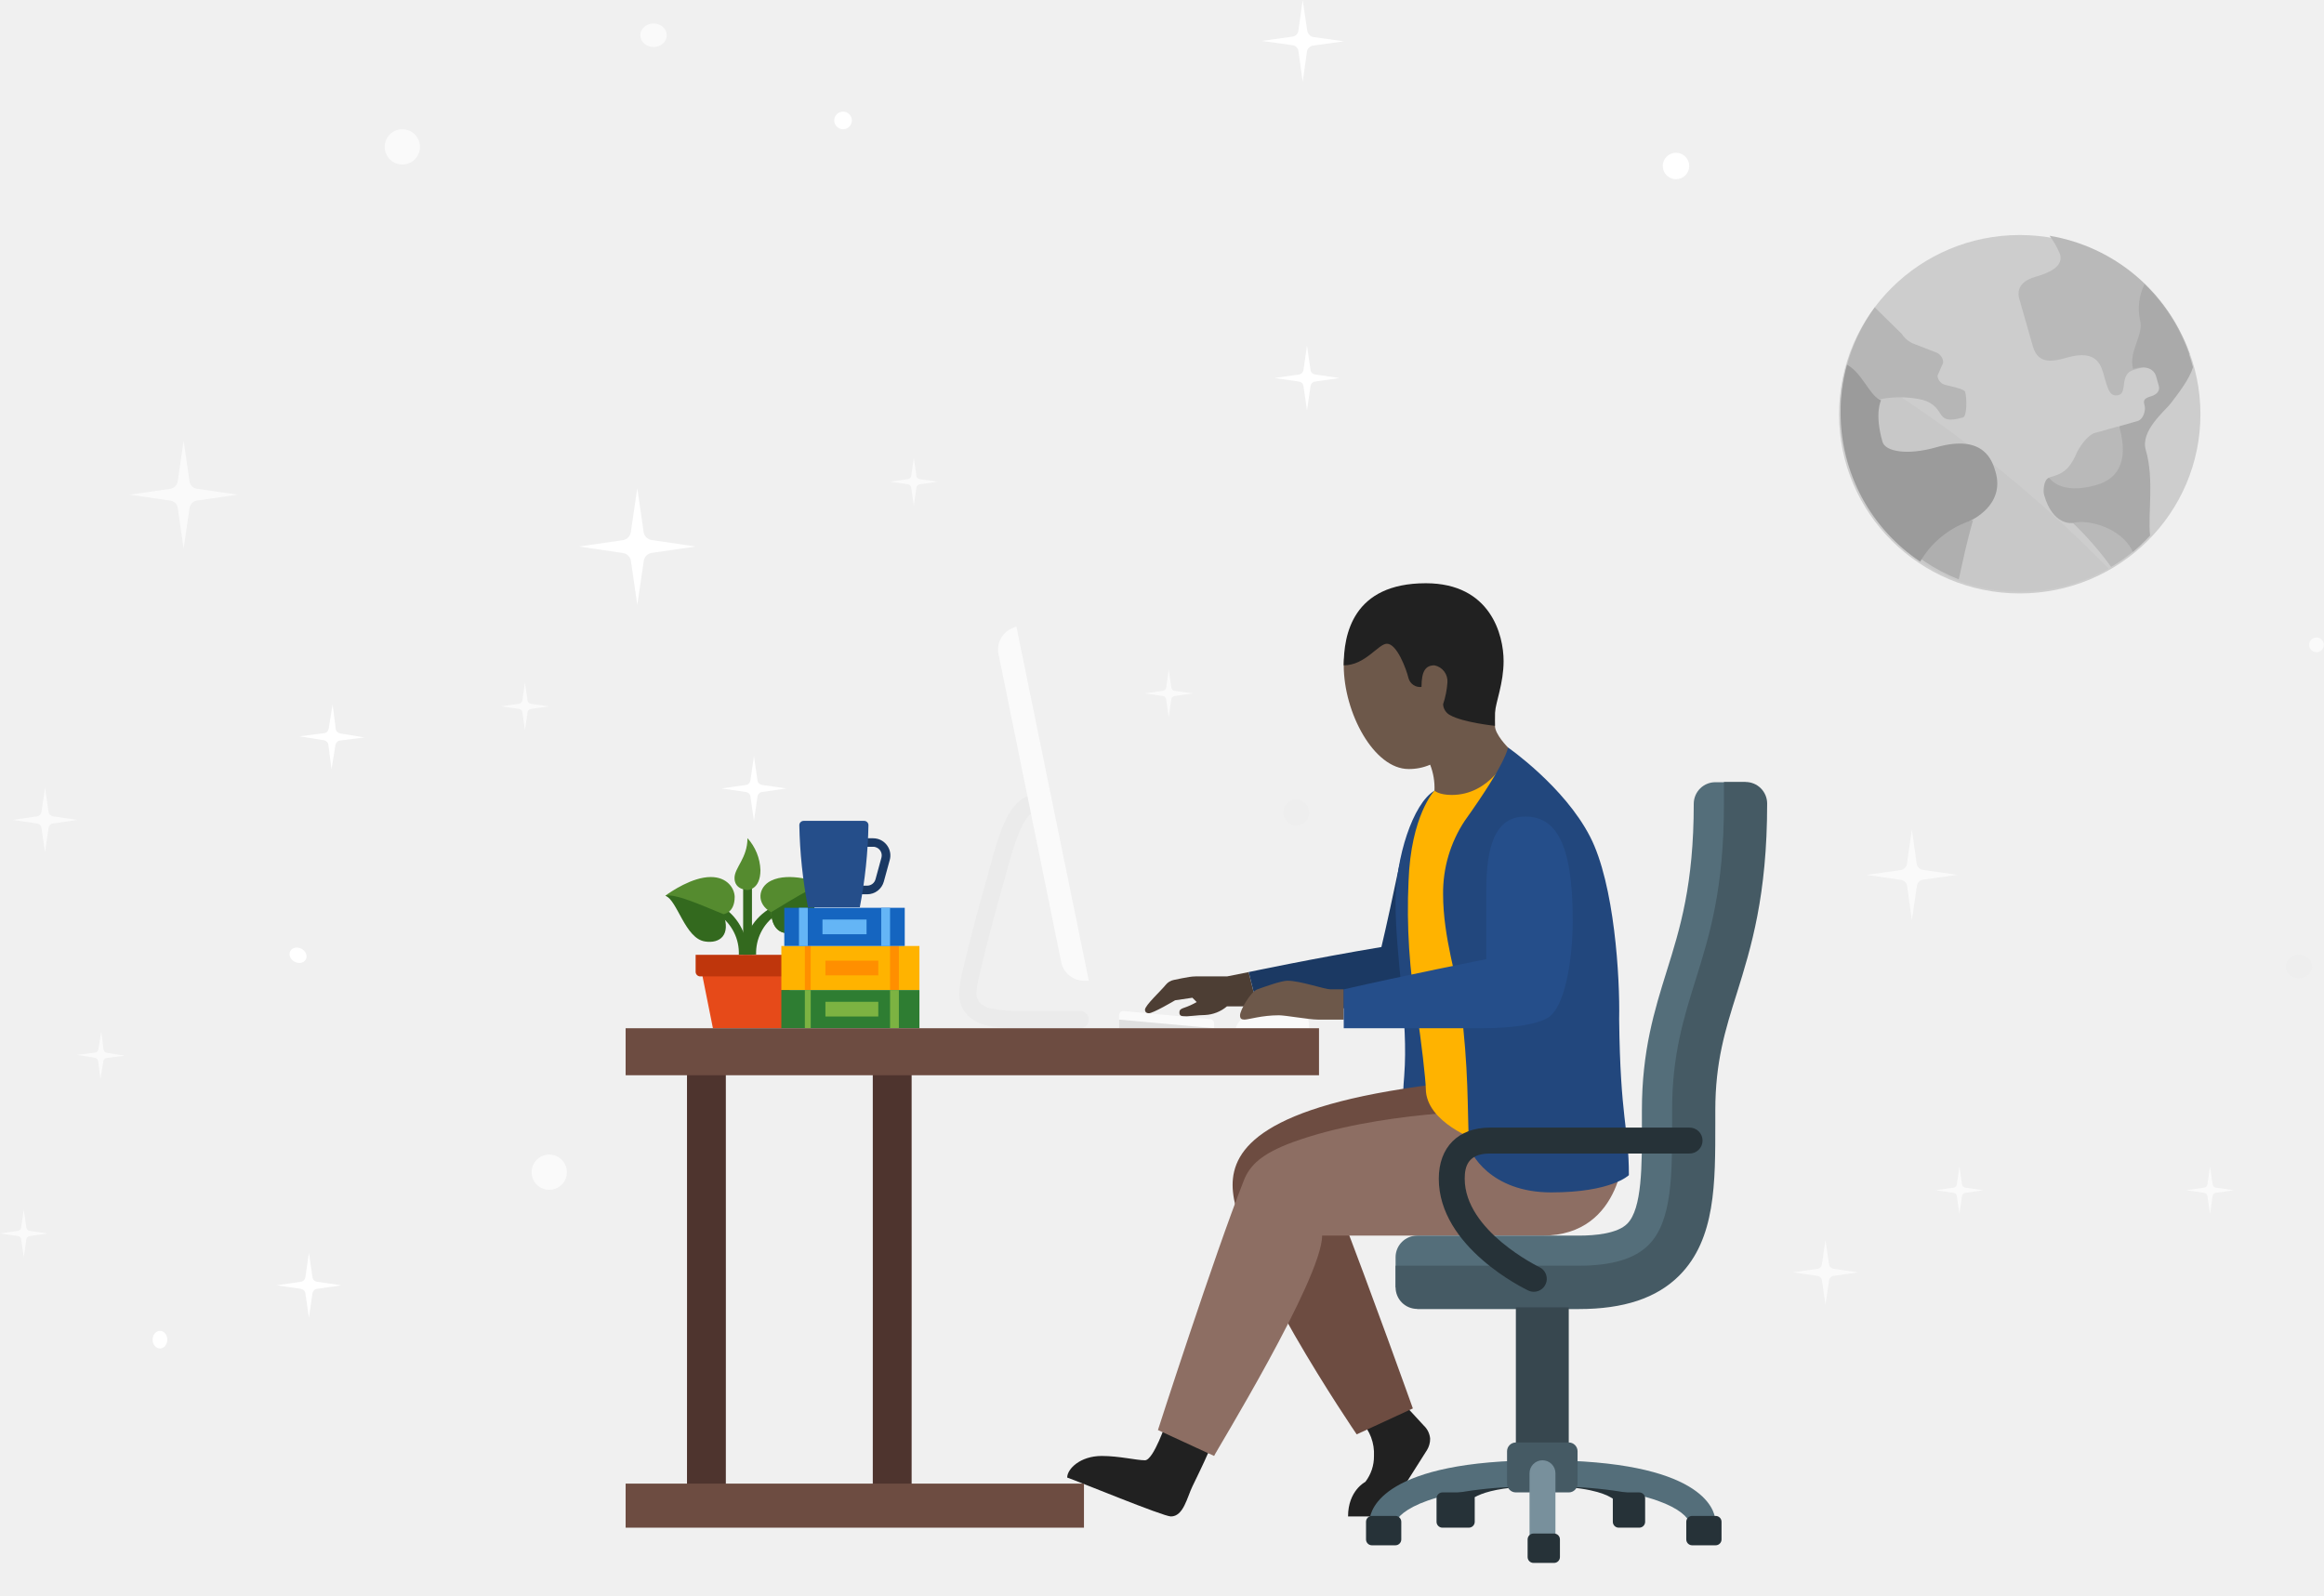
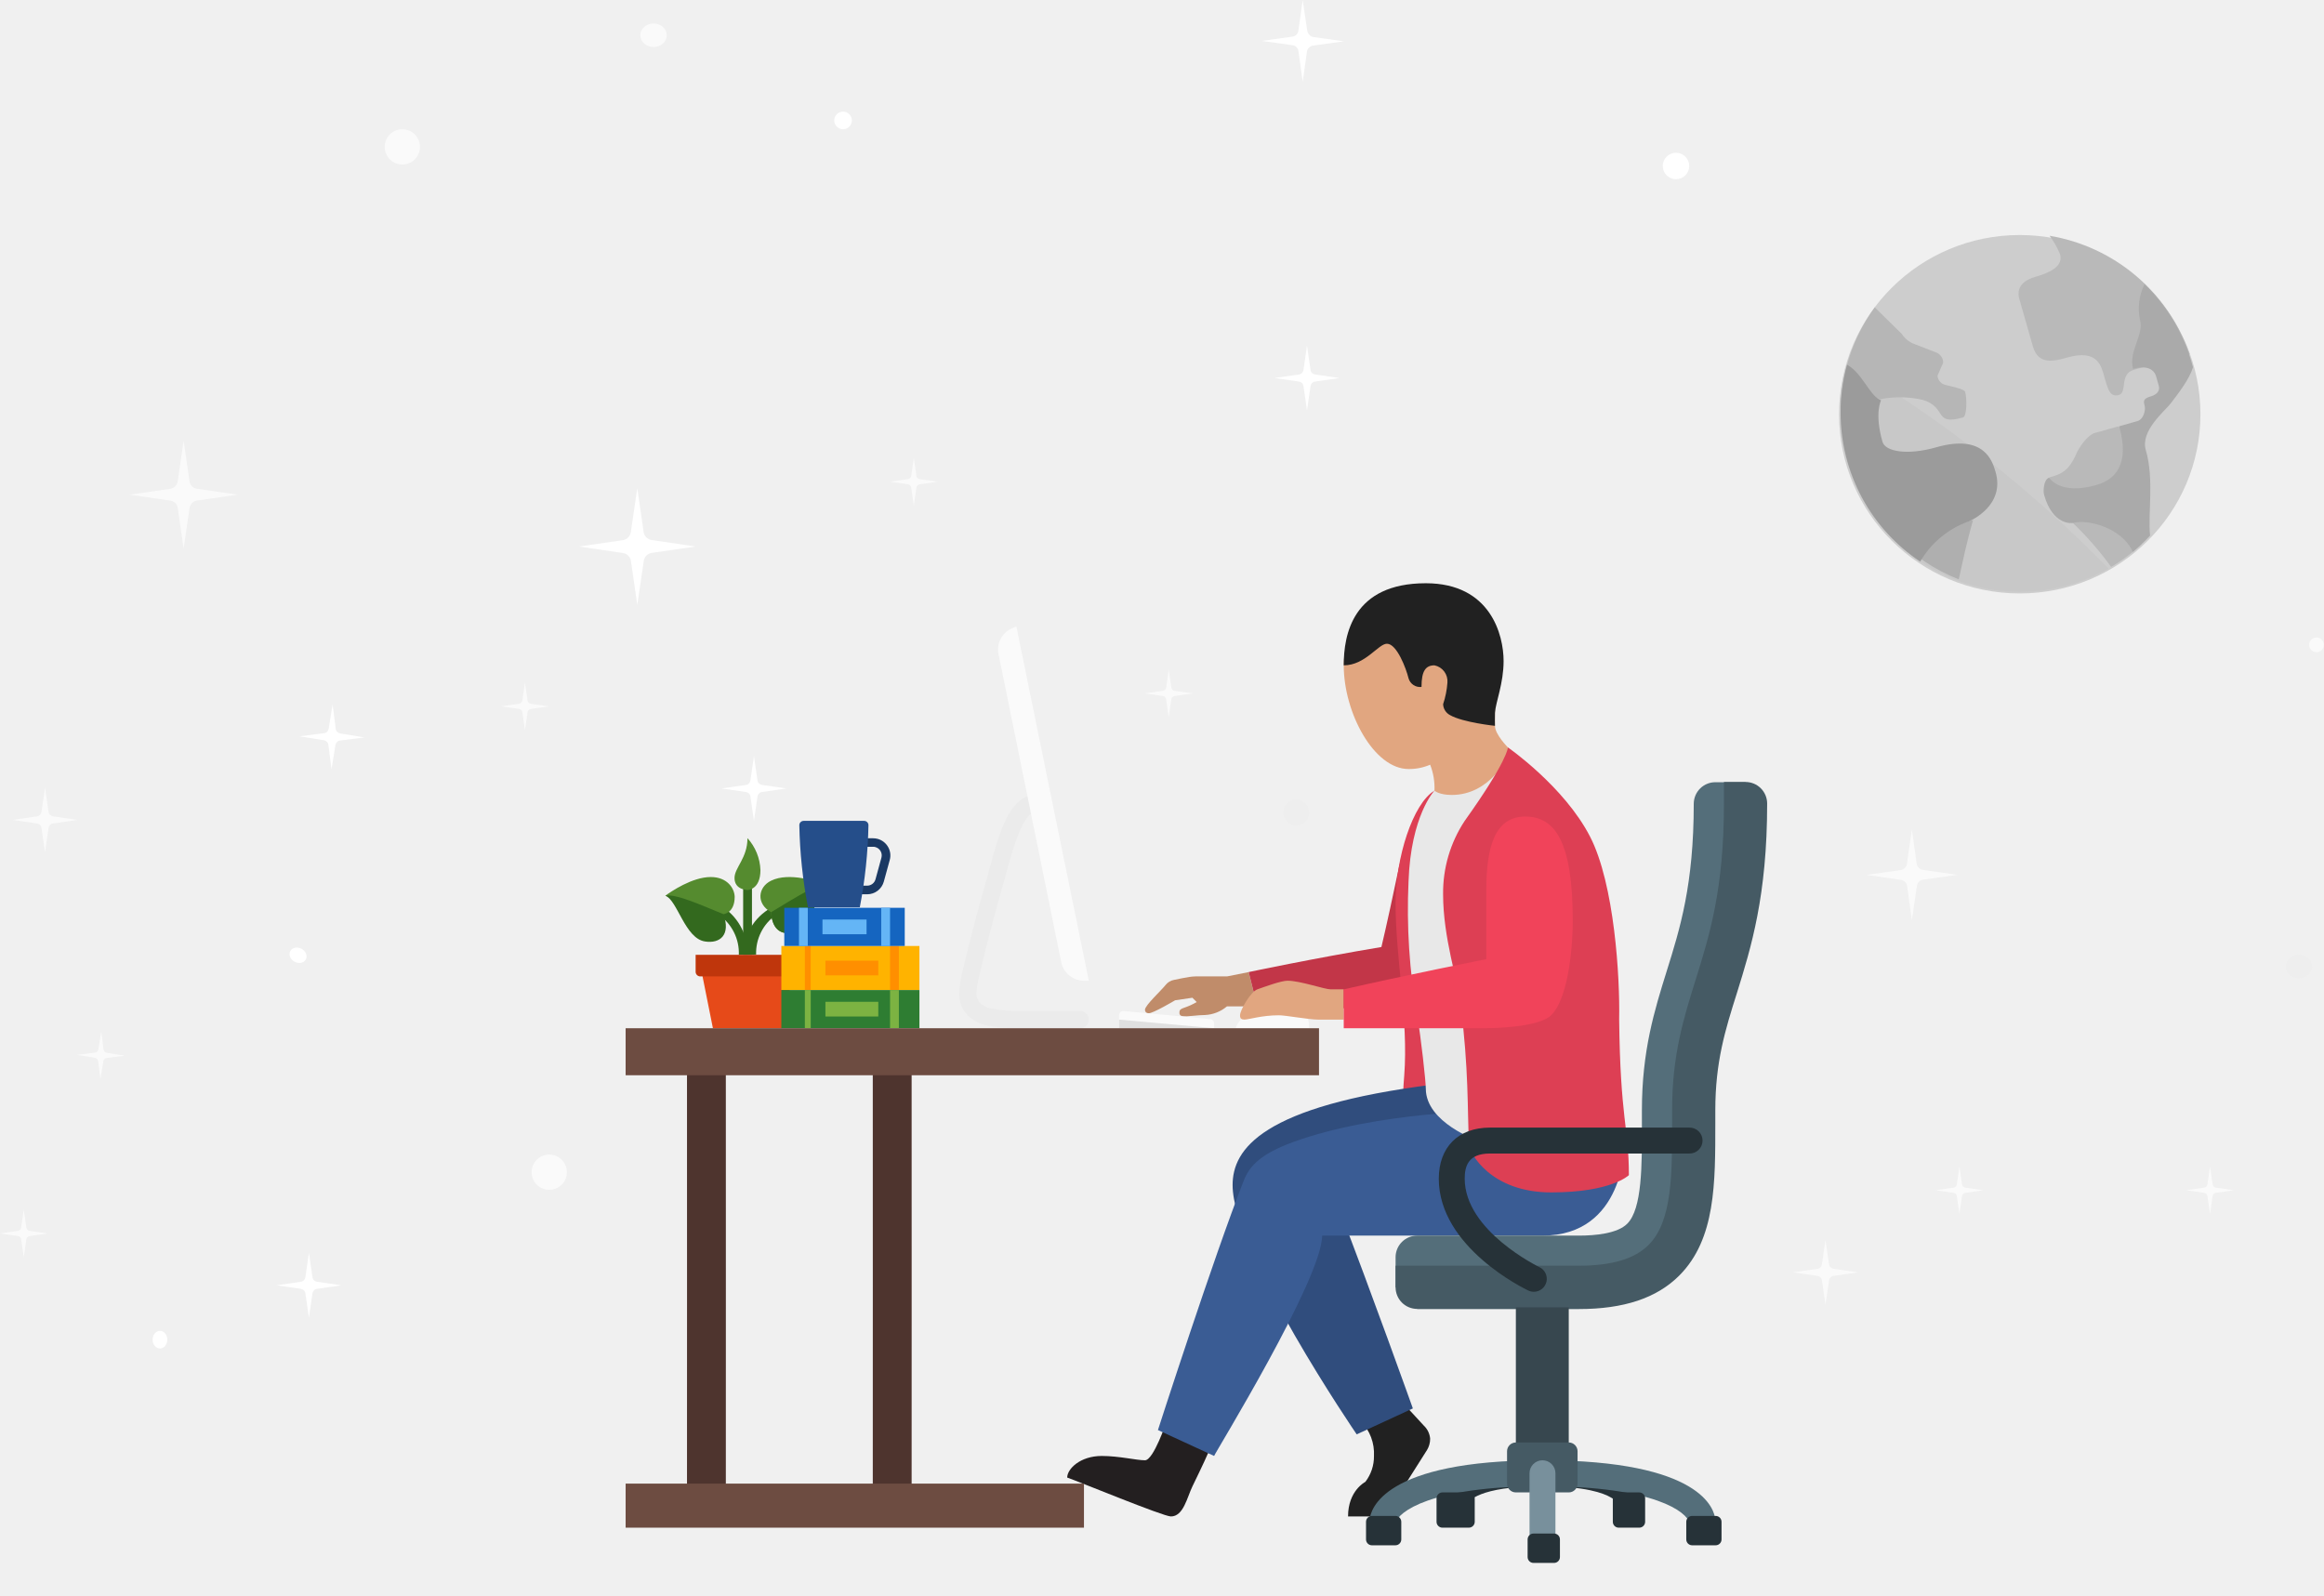
<svg xmlns="http://www.w3.org/2000/svg" width="791" height="543" viewBox="0 0 791 543" fill="none">
  <style>#moon{animation: rotate 20s infinite 0s linear; transform-origin:center; transform-box:fill-box;}#circle_top_left,#circle_front_bottom,#circle_back,#circle_back_top,#circle_front,#circle_bottom_corner,#circle_small_front,#top_small_star,#circle_top_up_small,#circle_front_small{animation: blink 1.8s infinite 0s ease; transform-origin:center; transform-box:fill-box;}#circle_front_bottom,#top_small_star{animation-delay: .7s;}#circle_back,#circle_front_small{animation-delay: .3s;}#circle_back_top,#star_top{animation-delay:1.3s;}#circle_front{animation-delay:1.6s;}#star_behind,#star_top,#star_front_small,#star_behind_small{animation: starBlink 1.8s infinite 0s ease; transform-origin:center; transform-box:fill-box;}#front_star{animation: starBlink 3s infinite 0s ease; transform-origin:center; transform-box:fill-box;}#star_behind{animation-delay:1s;}@keyframes rotate{0%{transform: rotate(0deg);}100%{transform: rotate(360deg);}}@keyframes blink{0%{opacity:1; transform:scale(1.2);}50%{opacity:0; transform:scale(1);}100%{opacity:1; transform:scale(1.2);}}@keyframes starBlink{0%{transform:scale(1.5);}50%{transform:scale(1);}100%{transform:scale(1.5);}}</style>
  <g id="hero img">
    <path id="Path 19" d="M8.088 411.765L7.206 417.865C7.164 418.146 7.029 418.404 6.824 418.6C6.619 418.79 6.364 418.918 6.089 418.968L0.001 419.85L6.089 420.732C6.374 420.766 6.639 420.895 6.841 421.098C7.044 421.301 7.173 421.565 7.207 421.85L8.089 427.938L8.971 421.838C9.011 421.558 9.143 421.298 9.345 421.1C9.546 420.901 9.808 420.774 10.089 420.738L16.177 419.856L10.077 418.974C9.797 418.934 9.537 418.803 9.338 418.601C9.14 418.399 9.013 418.137 8.977 417.856L8.088 411.765Z" fill="#FAFAFA" />
    <path id="star_front_small" d="M26.235 359.067L32.32 360.053C32.6 360.1 32.856 360.239 33.048 360.447C33.235 360.656 33.358 360.913 33.404 361.189L34.185 367.293L35.171 361.22C35.21 360.936 35.343 360.673 35.549 360.474C35.755 360.274 36.023 360.15 36.308 360.121L42.411 359.342L36.326 358.357C36.046 358.311 35.789 358.176 35.593 357.97C35.398 357.765 35.276 357.501 35.245 357.22L34.466 351.117L33.48 357.202C33.425 357.476 33.294 357.729 33.1 357.931C32.888 358.12 32.625 358.243 32.344 358.286L26.235 359.067Z" fill="#FAFAFA" />
    <g id="moon">
      <g id="Group 3">
        <path id="Ellipse 1" d="M687.442 202C721.407 202 748.942 174.689 748.942 141C748.942 107.311 721.407 80 687.442 80C653.476 80 625.942 107.311 625.942 141C625.942 174.689 653.476 202 687.442 202Z" fill="#CDCDCD" />
        <path id="Path 1" d="M626.471 140.441C626.479 151.115 629.285 161.6 634.61 170.851C639.934 180.101 647.592 187.794 656.818 193.162C666.044 198.529 676.516 201.384 687.19 201.441C697.863 201.498 708.365 198.755 717.648 193.486C691.187 166.442 661.295 142.982 628.736 123.707C627.205 129.152 626.442 134.785 626.471 140.441Z" fill="#C8C8C8" />
        <g id="Group 2">
          <path id="Path 2" d="M633.914 137.662L639.708 136L640.399 135.794C645.024 134.957 649.769 135.057 654.355 136.088C662.884 138.617 657.955 145 668.149 142.088C669.458 141.72 669.517 135.676 668.855 133.367C668.576 132.382 664.076 131.529 662.134 131.014C661.408 130.847 660.756 130.451 660.274 129.884C659.792 129.317 659.505 128.61 659.458 127.867L661.384 123.455C661.38 122.772 661.193 122.103 660.841 121.518C660.489 120.933 659.985 120.454 659.384 120.131L651.472 117.057C649.747 116.395 648.279 115.199 647.281 113.645L638.09 104.616C630.516 115.023 626.448 127.57 626.474 140.442" fill="#B6B6B6" />
          <path id="Path 3" d="M671.428 177.485C670.943 179.147 669.207 185.559 667.752 192.367C667.502 193.661 667.09 195.441 666.678 197.205C662.589 195.603 658.688 193.557 655.046 191.105C651.631 188.798 648.454 186.157 645.561 183.223L671.546 177.061C671.498 177.2 671.458 177.343 671.428 177.487V177.485Z" fill="#AFAFAF" />
          <path id="Path 4" d="M687.222 101.471L691.913 117.912C693.794 124.485 699.384 122.88 703.678 121.68C714.207 118.739 715.237 124.78 716.369 128.724C717.501 132.668 718.237 135.298 721.193 134.445C724.149 133.592 721.293 127.313 726.222 125.901L729.163 125.077L745.251 120.489C741.654 110.122 735.331 100.915 726.947 93.835C718.563 86.755 708.427 82.064 697.604 80.254C699.044 82.18 700.234 84.28 701.148 86.504C702.28 90.445 698.28 92.651 692.692 94.254C686.061 96.118 686.943 100.471 687.222 101.471Z" fill="#B9B9B9" />
          <path id="Path 5" d="M697.546 162.5L700.061 171.324C700.061 171.324 704.473 176.883 705.517 178.015C710.3 182.604 714.665 187.609 718.561 192.971C721.135 191.45 723.593 189.739 725.914 187.853C726.943 187.015 727.929 186.147 728.855 185.253L725.179 172.353V147.5L721.444 145.426L720.944 145.147L718.326 145.882L713.061 147.353C710.752 148.015 708.461 151.162 707.046 153.677C704.178 160.588 701.472 161.353 697.546 162.5Z" fill="#B9B9B9" />
          <path id="Path 6" d="M626.472 140.437C626.46 150.47 628.927 160.351 633.653 169.202C638.378 178.052 645.216 185.599 653.56 191.172C657.221 184.865 662.983 180.047 669.838 177.559H669.956C671.294 177 682.412 171.853 679.235 160.706C678.191 157.106 675.47 147.559 659.029 152.25C649.176 155.074 641.661 153.721 640.72 150.368C637.911 140.515 640.249 136.28 640.249 136.28C640.09 136.221 639.937 136.147 639.793 136.059H639.705C636.105 134.059 633.587 126.765 628.661 124.177C627.199 129.473 626.463 134.943 626.472 140.437V140.437Z" fill="#9B9B9B" />
          <path id="Path 7" d="M695.722 168.412C698.766 179.236 705.531 178.012 705.531 178.012C710.431 176.644 722.105 179.483 725.931 187.85C726.96 187.012 727.946 186.144 728.872 185.25C729.798 184.356 730.901 183.324 731.813 182.309C730.975 175.191 733.284 163.191 730.342 153.162C728.442 146.588 736.857 139.927 738.93 137.191C741.709 133.529 745.121 129.132 746.415 125.015C746.015 123.544 745.562 121.971 745.033 120.486C741.926 111.497 736.754 103.363 729.933 96.736C728.039 100.498 727.489 104.794 728.374 108.912C729.845 113.853 724.33 119.677 726.021 125.588C726.975 125.292 727.964 125.119 728.962 125.073C731.903 124.973 733.374 126.455 733.83 128.014L734.756 131.293C735.241 132.955 734.212 134.234 732.227 134.867C729.595 135.617 729.462 136.338 729.933 138.014C730.404 139.69 729.507 142.764 727.533 143.323L721.283 145.102L721.383 145.47C724.854 158.029 720.001 163.264 713.483 165.102C700.983 168.676 697.468 162.573 697.468 162.573C695.59 163.147 695.355 167.103 695.722 168.412Z" fill="#AAAAAA" />
        </g>
      </g>
      <path id="Path 8" d="M687.501 52.941C704.807 52.941 721.724 58.073 736.113 67.687C750.503 77.302 761.718 90.968 768.34 106.956C774.963 122.945 776.696 140.538 773.32 157.511C769.943 174.485 761.61 190.076 749.373 202.313C737.136 214.55 721.545 222.883 704.571 226.26C687.598 229.636 670.005 227.903 654.016 221.28C638.028 214.658 624.362 203.443 614.747 189.053C605.133 174.664 600.001 157.747 600.001 140.441C600.001 117.234 609.22 94.978 625.629 78.569C642.039 62.16 664.295 52.941 687.501 52.941V52.941ZM687.501 201.471C699.572 201.471 711.371 197.892 721.408 191.186C731.444 184.48 739.267 174.949 743.886 163.797C748.505 152.645 749.714 140.374 747.359 128.535C745.005 116.696 739.192 105.822 730.657 97.287C722.122 88.751 711.247 82.939 699.409 80.584C687.57 78.229 675.299 79.437 664.147 84.056C652.995 88.676 643.464 96.498 636.757 106.534C630.051 116.571 626.472 128.37 626.472 140.441V140.441C626.472 156.627 632.902 172.15 644.347 183.596C655.793 195.041 671.316 201.471 687.502 201.471H687.501Z" fill="url(#paint0_radial)" />
    </g>
    <path id="star_top" d="M443.383 0L441.912 10.529C441.84 11.014 441.613 11.462 441.265 11.808C440.916 12.151 440.469 12.377 439.986 12.455L429.471 13.926L440 15.397C440.485 15.47 440.933 15.696 441.279 16.044C441.622 16.393 441.848 16.84 441.926 17.323L443.397 27.838L444.868 17.309C444.986 16.866 445.238 16.471 445.589 16.177C445.938 15.834 446.385 15.608 446.868 15.53L457.383 14.059L446.854 12.588C446.35 12.468 445.903 12.177 445.589 11.764C445.247 11.415 445.021 10.968 444.942 10.485L443.383 0Z" fill="white" />
    <path id="star1" d="M62.5 150L60.485 163.853C60.396 164.488 60.102 165.077 59.647 165.529C59.192 165.983 58.605 166.281 57.97 166.382L44.117 168.382L57.97 170.397C58.609 170.481 59.203 170.773 59.66 171.227C60.117 171.682 60.412 172.273 60.5 172.912L62.5 186.765L64.515 172.912C64.604 172.277 64.899 171.688 65.353 171.236C65.809 170.783 66.395 170.484 67.03 170.383L80.883 168.383L67.03 166.368C66.391 166.284 65.798 165.992 65.341 165.538C64.884 165.083 64.589 164.491 64.501 163.853L62.5 150Z" fill="#FAFAFA" />
    <path id="star_behind_small" d="M621.324 422.06L620.118 430.369C620.059 430.754 619.878 431.109 619.603 431.384C619.339 431.663 618.985 431.84 618.603 431.884L610.295 433.089L618.604 434.295C618.989 434.354 619.344 434.534 619.619 434.81C619.898 435.074 620.075 435.428 620.119 435.81L621.325 444.119L622.531 435.81C622.59 435.425 622.77 435.07 623.046 434.795C623.31 434.516 623.664 434.339 624.046 434.295L632.355 433.089L624.046 431.883C623.661 431.824 623.306 431.644 623.031 431.368C622.752 431.104 622.575 430.75 622.531 430.368L621.324 422.06Z" fill="#FAFAFA" />
    <path id="circle_front_small" d="M15.324 268.06L14.118 276.369C14.059 276.754 13.879 277.109 13.603 277.384C13.339 277.663 12.985 277.84 12.603 277.884L4.295 279.089L12.604 280.295C12.989 280.354 13.344 280.534 13.619 280.81C13.898 281.074 14.075 281.428 14.119 281.81L15.325 290.119L16.531 281.81C16.59 281.425 16.77 281.07 17.046 280.795C17.31 280.516 17.664 280.339 18.046 280.295L26.355 279.089L18.046 277.883C17.661 277.824 17.306 277.644 17.031 277.368C16.752 277.104 16.575 276.75 16.531 276.368L15.324 268.06Z" fill="#FAFAFA" />
    <path id="circle_top_up_small" d="M570.441 61C572.926 61 574.941 58.985 574.941 56.5C574.941 54.015 572.926 52 570.441 52C567.956 52 565.941 54.015 565.941 56.5C565.941 58.985 567.956 61 570.441 61Z" fill="white" />
    <path id="Path 13" d="M397.794 227.942L396.912 234.042C396.872 234.322 396.74 234.582 396.539 234.78C396.337 234.979 396.075 235.106 395.794 235.142L389.706 236.024L395.806 236.906C396.086 236.946 396.346 237.077 396.545 237.279C396.743 237.481 396.87 237.743 396.906 238.024L397.788 244.112L398.67 238.012C398.71 237.732 398.842 237.472 399.044 237.273C399.246 237.075 399.507 236.948 399.788 236.912L405.876 236.03L399.776 235.148C399.496 235.108 399.236 234.976 399.038 234.774C398.839 234.572 398.712 234.311 398.676 234.03L397.794 227.942Z" fill="#FAFAFA" />
    <path id="Path 14" d="M311.029 155.883L310.147 161.983C310.107 162.263 309.975 162.523 309.773 162.721C309.571 162.92 309.31 163.047 309.029 163.083L302.941 163.965L309.041 164.847C309.321 164.888 309.58 165.019 309.779 165.221C309.977 165.423 310.104 165.684 310.141 165.965L311.023 172.053L311.905 165.953C311.945 165.672 312.077 165.413 312.278 165.214C312.48 165.016 312.742 164.889 313.023 164.853L319.111 163.971L313.011 163.089C312.731 163.048 312.471 162.917 312.272 162.715C312.074 162.513 311.947 162.252 311.911 161.971L311.029 155.883Z" fill="#FAFAFA" />
    <path id="star_behind" d="M650.736 282.353L649.045 293.985C648.985 294.542 648.736 295.061 648.339 295.456C647.942 295.852 647.424 296.105 646.868 296.177L635.295 297.794L646.927 299.485C647.484 299.545 648.003 299.794 648.398 300.191C648.794 300.588 649.047 301.106 649.119 301.662L650.737 313.236L652.428 301.604C652.488 301.047 652.737 300.528 653.134 300.133C653.531 299.737 654.049 299.484 654.605 299.412L666.179 297.794L654.545 296.103C653.988 296.043 653.469 295.794 653.074 295.397C652.678 295 652.424 294.482 652.353 293.926L650.736 282.353Z" fill="#FAFAFA" />
    <path id="Path 16" d="M752.207 397.059L751.325 403.159C751.284 403.439 751.153 403.698 750.951 403.897C750.749 404.095 750.488 404.222 750.207 404.259L744.119 405.141L750.219 406.023C750.5 406.063 750.759 406.195 750.958 406.397C751.156 406.599 751.283 406.86 751.319 407.141L752.201 413.229L753.083 407.129C753.124 406.849 753.255 406.589 753.457 406.391C753.659 406.192 753.92 406.065 754.201 406.029L760.289 405.147L754.189 404.265C753.909 404.225 753.649 404.093 753.451 403.892C753.252 403.69 753.125 403.428 753.089 403.147L752.207 397.059Z" fill="#FAFAFA" />
    <path id="Path 17" d="M178.676 232.353L177.794 238.453C177.753 238.733 177.621 238.992 177.419 239.191C177.218 239.389 176.957 239.516 176.676 239.553L170.588 240.435L176.676 241.317C176.961 241.351 177.226 241.48 177.428 241.683C177.631 241.885 177.76 242.15 177.794 242.435L178.676 248.523L179.558 242.423C179.598 242.143 179.729 241.883 179.931 241.685C180.133 241.486 180.395 241.359 180.676 241.323L186.764 240.441L180.676 239.559C180.391 239.525 180.126 239.396 179.923 239.193C179.721 238.991 179.592 238.726 179.558 238.441L178.676 232.353Z" fill="#FAFAFA" />
    <path id="Path 18" d="M666.913 397.059L666.031 403.147C665.997 403.432 665.868 403.697 665.666 403.9C665.463 404.102 665.198 404.231 664.913 404.265L658.825 405.147L664.913 406.029C665.198 406.063 665.463 406.192 665.666 406.395C665.868 406.597 665.997 406.862 666.031 407.147L666.913 413.235L667.795 407.135C667.846 406.86 667.973 406.605 668.163 406.4C668.368 406.201 668.63 406.072 668.913 406.032L675.001 405.15L668.913 404.268C668.628 404.234 668.364 404.105 668.161 403.903C667.958 403.7 667.829 403.435 667.795 403.15L666.913 397.059Z" fill="#FAFAFA" />
    <path id="Path 20" d="M444.853 117.647L443.647 125.956C443.588 126.341 443.408 126.696 443.132 126.971C442.868 127.25 442.514 127.427 442.132 127.471L433.824 128.676L442.133 129.882C442.518 129.941 442.874 130.121 443.148 130.397C443.427 130.661 443.604 131.015 443.648 131.397L444.854 139.706L446.06 131.397C446.119 131.012 446.3 130.657 446.575 130.382C446.839 130.103 447.193 129.926 447.575 129.882L455.884 128.676L447.575 127.47C447.191 127.411 446.835 127.231 446.56 126.955C446.281 126.691 446.104 126.337 446.06 125.955L444.853 117.647Z" fill="white" />
    <path id="Path 21" d="M105.147 426.471L103.941 434.78C103.882 435.165 103.702 435.52 103.426 435.795C103.162 436.074 102.808 436.251 102.426 436.295L94.118 437.5L102.427 438.706C102.812 438.765 103.167 438.946 103.442 439.221C103.721 439.485 103.898 439.839 103.942 440.221L105.148 448.53L106.354 440.221C106.413 439.837 106.594 439.481 106.869 439.206C107.133 438.927 107.487 438.75 107.869 438.706L116.178 437.5L107.869 436.294C107.485 436.235 107.129 436.055 106.854 435.779C106.575 435.515 106.398 435.161 106.354 434.779L105.147 426.471Z" fill="white" />
    <path id="Path 68" d="M101.992 250.63L110.28 251.977C110.664 252.043 111.016 252.229 111.286 252.51C111.561 252.779 111.732 253.136 111.769 253.518L112.833 261.847L114.18 253.558C114.246 253.175 114.433 252.822 114.713 252.552C114.982 252.277 115.339 252.106 115.721 252.069L124.051 251.004L115.762 249.657C115.379 249.591 115.026 249.405 114.756 249.125C114.481 248.856 114.31 248.499 114.273 248.116L113.208 239.787L111.862 248.076C111.796 248.46 111.61 248.812 111.33 249.082C111.061 249.357 110.704 249.528 110.321 249.565L101.992 250.63Z" fill="white" />
    <path id="Path 22" d="M256.617 257.353L255.411 265.662C255.352 266.047 255.171 266.402 254.896 266.677C254.632 266.956 254.278 267.133 253.896 267.177L245.588 268.382L253.897 269.588C254.281 269.647 254.637 269.827 254.912 270.103C255.191 270.367 255.368 270.721 255.412 271.103L256.618 279.412L257.824 271.103C257.883 270.718 258.063 270.363 258.339 270.088C258.603 269.809 258.957 269.632 259.339 269.588L267.648 268.382L259.339 267.176C258.954 267.117 258.599 266.937 258.324 266.661C258.045 266.397 257.868 266.043 257.824 265.661L256.617 257.353Z" fill="white" />
    <path id="front_star" d="M216.912 166.177L214.706 181.133C214.608 181.824 214.288 182.464 213.794 182.957C213.301 183.442 212.668 183.76 211.985 183.869L197.059 186.03L212.015 188.236C212.703 188.335 213.34 188.654 213.833 189.144C214.325 189.634 214.647 190.27 214.75 190.957L216.912 205.883L219.118 190.927C219.217 190.236 219.537 189.596 220.03 189.103C220.524 188.618 221.156 188.299 221.839 188.191L236.765 186.029L221.809 183.823C221.121 183.723 220.484 183.405 219.992 182.915C219.499 182.425 219.177 181.789 219.074 181.102L216.912 166.177Z" fill="white" />
    <path id="Ellipse 3" d="M222.441 16C224.926 16 226.941 14.209 226.941 12C226.941 9.791 224.926 8 222.441 8C219.956 8 217.941 9.791 217.941 12C217.941 14.209 219.956 16 222.441 16Z" fill="#FAFAFA" />
    <path id="top_small_star" d="M286.941 44C288.598 44 289.941 42.657 289.941 41C289.941 39.343 288.598 38 286.941 38C285.284 38 283.941 39.343 283.941 41C283.941 42.657 285.284 44 286.941 44Z" fill="white" />
    <path id="circle_bottom_corner" d="M54.441 459C55.822 459 56.941 457.657 56.941 456C56.941 454.343 55.822 453 54.441 453C53.06 453 51.941 454.343 51.941 456C51.941 457.657 53.06 459 54.441 459Z" fill="white" />
    <path id="circle_small_front" d="M104.096 326.569C104.743 325.35 104.082 323.732 102.619 322.955C101.156 322.178 99.445 322.536 98.797 323.755C98.15 324.975 98.811 326.593 100.274 327.37C101.737 328.147 103.448 327.789 104.096 326.569Z" fill="white" />
    <path id="circle_top_left" d="M136.941 56C140.255 56 142.941 53.314 142.941 50C142.941 46.686 140.255 44 136.941 44C133.627 44 130.941 46.686 130.941 50C130.941 53.314 133.627 56 136.941 56Z" fill="#FAFAFA" />
    <path id="circle_front_bottom" d="M186.941 405C190.255 405 192.941 402.314 192.941 399C192.941 395.686 190.255 393 186.941 393C183.627 393 180.941 395.686 180.941 399C180.941 402.314 183.627 405 186.941 405Z" fill="#FAFAFA" />
    <path id="circle_back" d="M782.441 333C784.926 333 786.941 331.209 786.941 329C786.941 326.791 784.926 325 782.441 325C779.956 325 777.941 326.791 777.941 329C777.941 331.209 779.956 333 782.441 333Z" fill="#EEEEEE" />
    <path id="circle_front" d="M441.177 280.986C443.614 280.986 445.589 279.011 445.589 276.574C445.589 274.137 443.614 272.162 441.177 272.162C438.74 272.162 436.765 274.137 436.765 276.574C436.765 279.011 438.74 280.986 441.177 280.986Z" fill="#EEEEEE" />
    <path id="circle_back_top" d="M788.441 222C789.822 222 790.941 220.881 790.941 219.5C790.941 218.119 789.822 217 788.441 217C787.06 217 785.941 218.119 785.941 219.5C785.941 220.881 787.06 222 788.441 222Z" fill="#FAFAFA" />
    <g id="Group 9">
      <g id="Group 9_2">
        <path id="Path 27" d="M346.691 350.003H367.647C368.427 350.003 369.175 349.693 369.727 349.141C370.278 348.59 370.588 347.842 370.588 347.062C370.588 346.282 370.278 345.534 369.727 344.982C369.175 344.431 368.427 344.121 367.647 344.121H346.691C343.59 344.17 340.493 343.879 337.456 343.253H337.221C336.75 343.165 332.353 342.297 332.353 338.179C332.46 336.095 332.79 334.03 333.338 332.017C336.382 318.899 339.559 307.617 341.662 300.164L341.883 299.399C342.118 298.561 342.383 297.59 342.662 296.561C344.133 291.076 348.03 276.517 352.25 276.517C353.03 276.517 353.778 276.207 354.33 275.655C354.881 275.104 355.191 274.356 355.191 273.576C355.191 272.796 354.881 272.048 354.33 271.496C353.778 270.945 353.03 270.635 352.25 270.635C343.515 270.635 339.735 284.735 336.97 295.035C336.705 296.05 336.455 296.976 336.22 297.8L335.999 298.579C333.881 306.079 330.675 317.432 327.599 330.679C326.952 333.15 326.574 335.683 326.471 338.236C326.471 345.589 332.75 348.53 336.192 349.104C339.647 349.8 343.169 350.101 346.691 350.003V350.003Z" fill="#EBEBEB" />
        <path id="Path 28" d="M344.457 213.868L345.927 213.236L370.589 333.824H369.03C367.217 333.838 365.454 333.232 364.034 332.106C362.613 330.98 361.621 329.401 361.221 327.633L339.868 222.662C339.505 220.892 339.762 219.051 340.598 217.449C341.434 215.847 342.797 214.582 344.456 213.868H344.457Z" fill="#FAFAFA" />
      </g>
      <path id="Path 29" opacity="0.2" d="M158.824 516.178C158.824 523.198 161.613 529.931 166.577 534.896C171.542 539.86 178.275 542.649 185.295 542.649H629.413C636.434 542.649 643.167 539.86 648.131 534.896C653.095 529.931 655.884 523.198 655.884 516.178H158.824Z" fill="url(#paint1_linear)" />
      <g id="Group 12">
-         <path id="Path 30" d="M425.001 330.883L417.648 332.354H406.957C406.224 332.366 405.491 332.429 404.766 332.545C403.413 332.78 401.09 333.192 399.516 333.56C398.454 333.769 397.497 334.341 396.81 335.178C395.222 337.178 389.722 342.207 389.71 343.693C389.71 344.031 389.783 344.793 390.931 344.899C392.331 345.031 399.96 340.487 399.96 340.487L405.842 339.619L407.313 341.09C405.913 341.897 404.435 342.562 402.901 343.075C401.43 343.59 401.43 344.075 401.43 344.81C401.43 345.119 401.562 345.81 402.606 345.91C404.268 346.086 407.606 345.498 410.135 345.498C412.882 345.368 415.508 344.334 417.606 342.557H427.9L425.001 330.883Z" fill="#4D3E34" />
-         <path id="Path 31" d="M489.707 273.53C495.589 273.53 502.942 275.001 502.942 294.118C502.942 302.942 499.677 327.618 491.177 338.236C485.295 345.589 435.853 342.648 427.942 342.648L425.001 330.883C425.001 330.883 446.928 326.236 470.178 322.354C470.178 322.354 472.119 314.354 475.34 298.942C479.413 279.412 483.648 273.53 489.707 273.53Z" fill="#1B3963" />
-         <path id="Path 32" d="M488.236 269.118C480.883 273.53 475.001 291.897 475.001 307.353C475.001 326.471 479.413 347.059 477.942 366.177C477.31 373.516 477.31 380.896 477.942 388.236H523.53V269.118H488.236Z" fill="#22477D" />
+         <path id="Path 30" d="M425.001 330.883L417.648 332.354H406.957C406.224 332.366 405.491 332.429 404.766 332.545C403.413 332.78 401.09 333.192 399.516 333.56C398.454 333.769 397.497 334.341 396.81 335.178C395.222 337.178 389.722 342.207 389.71 343.693C389.71 344.031 389.783 344.793 390.931 344.899C392.331 345.031 399.96 340.487 399.96 340.487L405.842 339.619L407.313 341.09C405.913 341.897 404.435 342.562 402.901 343.075C401.43 343.59 401.43 344.075 401.43 344.81C401.43 345.119 401.562 345.81 402.606 345.91C404.268 346.086 407.606 345.498 410.135 345.498C412.882 345.368 415.508 344.334 417.606 342.557H427.9L425.001 330.883Z" fill="#C08C6A" />
+         <path id="Path 31" d="M489.707 273.53C495.589 273.53 502.942 275.001 502.942 294.118C502.942 302.942 499.677 327.618 491.177 338.236C485.295 345.589 435.853 342.648 427.942 342.648L425.001 330.883C425.001 330.883 446.928 326.236 470.178 322.354C470.178 322.354 472.119 314.354 475.34 298.942C479.413 279.412 483.648 273.53 489.707 273.53Z" fill="#C23648" />
+         <path id="Path 32" d="M488.236 269.118C480.883 273.53 475.001 291.897 475.001 307.353C475.001 326.471 479.413 347.059 477.942 366.177C477.31 373.516 477.31 380.896 477.942 388.236H523.53V269.118H488.236Z" fill="#DD3F54" />
        <g id="Group 10">
          <path id="Path 33" d="M485.706 493.56C486.408 492.398 486.775 491.064 486.765 489.707C486.626 488.026 485.872 486.455 484.647 485.295C477.941 477.942 475 475.001 475 475.001L463.235 483.825C464.739 485.378 465.907 487.224 466.667 489.248C467.426 491.272 467.759 493.431 467.647 495.59C467.687 498.778 466.651 501.886 464.706 504.413C464.706 504.413 458.824 507.354 458.824 516.178H468.148C469.142 516.177 470.118 515.924 470.988 515.443C471.857 514.962 472.59 514.269 473.119 513.428L485.706 493.56Z" fill="#212121" />
-           <path id="Path 34" d="M498.53 404.413C480.883 408.825 455.883 411.766 455.883 411.766C466.177 438.237 480.883 479.413 480.883 479.413L461.765 488.237C461.765 488.237 419.53 426.472 419.53 403.388C419.53 391.182 429.412 376.476 488.236 369.123C508.736 366.564 516.177 376.476 516.177 385.299C516.177 397.06 507.354 402.207 498.53 404.413Z" fill="#6D4C41" />
+           <path id="Path 34" d="M498.53 404.413C480.883 408.825 455.883 411.766 455.883 411.766C466.177 438.237 480.883 479.413 480.883 479.413L461.765 488.237C461.765 488.237 419.53 426.472 419.53 403.388C419.53 391.182 429.412 376.476 488.236 369.123C508.736 366.564 516.177 376.476 516.177 385.299C516.177 397.06 507.354 402.207 498.53 404.413Z" fill="#304D7D" />
        </g>
        <g id="Group 11">
-           <path id="Path 35" d="M413.236 489.707C413.236 489.707 412.721 491.869 405.883 505.884C404.03 509.678 402.824 516.178 398.53 516.178C395.93 516.178 366.93 504.207 363.236 502.943C363.236 500.002 367.648 495.59 375.001 495.59C380.883 495.59 386.766 497.061 389.707 497.061C392.648 497.061 397.06 483.825 397.06 483.825L413.236 489.707Z" fill="#212121" />
-           <path id="Path 36" d="M513.236 377.942C542.486 377.942 552.942 389.707 552.942 389.707C552.942 389.707 552.942 420.589 525.001 420.589H450.001C450.001 435.295 413.339 494.883 413.236 495.589L394.118 486.766C394.118 486.766 413.236 427.457 423.368 401.766C425.383 396.666 429.412 392.648 440.192 388.722C468.662 378.368 507.559 377.942 513.236 377.942Z" fill="#8D6E63" />
+           <path id="Path 35" d="M413.236 489.707C413.236 489.707 412.721 491.869 405.883 505.884C404.03 509.678 402.824 516.178 398.53 516.178C395.93 516.178 366.93 504.207 363.236 502.943C363.236 500.002 367.648 495.59 375.001 495.59C380.883 495.59 386.766 497.061 389.707 497.061C392.648 497.061 397.06 483.825 397.06 483.825L413.236 489.707Z" fill="#231F20" />
+           <path id="Path 36" d="M513.236 377.942C542.486 377.942 552.942 389.707 552.942 389.707C552.942 389.707 552.942 420.589 525.001 420.589H450.001C450.001 435.295 413.339 494.883 413.236 495.589L394.118 486.766C394.118 486.766 413.236 427.457 423.368 401.766C425.383 396.666 429.412 392.648 440.192 388.722C468.662 378.368 507.559 377.942 513.236 377.942Z" fill="#3A5C94" />
        </g>
        <path id="Path 37" d="M420.589 350.001H445.589C445.589 344.119 442.648 342.648 436.765 342.648C422.06 342.648 420.589 350.001 420.589 350.001Z" fill="#FAFAFA" />
-         <path id="Path 38" d="M457.355 336.765H452.943C450.811 336.765 442.531 333.824 438.237 333.824C436.031 333.824 430.458 335.883 427.943 336.765C425.678 337.559 422.061 343.839 422.061 345.589C422.061 346.677 422.473 347.06 423.532 347.06C425.003 347.06 429.414 345.589 435.297 345.589C437.518 345.589 445.591 347.06 448.532 347.06H457.356L457.355 336.765Z" fill="#6D584A" />
-         <path id="Path 39" d="M479.413 261.766C481.94 261.796 484.445 261.295 486.766 260.295C487.869 263.101 488.37 266.107 488.237 269.119C488.237 272.06 489.708 275.001 492.649 275.001C517.649 275.001 513.237 254.413 513.237 254.413C513.237 254.413 508.825 250.001 508.825 247.06V235.295C508.825 213.236 501.472 202.942 485.296 202.942C469.12 202.942 457.358 214.28 457.358 226.471C457.358 242.648 467.648 261.766 479.413 261.766Z" fill="#6D584A" />
+         <path id="Path 38" d="M457.355 336.765H452.943C450.811 336.765 442.531 333.824 438.237 333.824C436.031 333.824 430.458 335.883 427.943 336.765C425.678 337.559 422.061 343.839 422.061 345.589C422.061 346.677 422.473 347.06 423.532 347.06C425.003 347.06 429.414 345.589 435.297 345.589C437.518 345.589 445.591 347.06 448.532 347.06H457.356L457.355 336.765Z" fill="#E1A680" />
+         <path id="Path 39" d="M479.413 261.766C481.94 261.796 484.445 261.295 486.766 260.295C487.869 263.101 488.37 266.107 488.237 269.119C488.237 272.06 489.708 275.001 492.649 275.001C517.649 275.001 513.237 254.413 513.237 254.413C513.237 254.413 508.825 250.001 508.825 247.06V235.295C508.825 213.236 501.472 202.942 485.296 202.942C469.12 202.942 457.358 214.28 457.358 226.471C457.358 242.648 467.648 261.766 479.413 261.766Z" fill="#E1A680" />
        <path id="Path 40" d="M485.296 198.53C507.355 198.53 511.767 216.177 511.767 225.001C511.767 232.677 509.061 239.001 508.826 242.648C508.753 243.898 508.826 247.06 508.826 247.06C508.826 247.06 497.9 245.928 493.502 243.398C492.828 243.037 492.259 242.507 491.852 241.86C491.444 241.212 491.212 240.471 491.178 239.707C491.974 237.327 492.468 234.857 492.649 232.354C492.762 231.003 492.375 229.658 491.562 228.573C490.749 227.489 489.565 226.741 488.237 226.472C485.296 226.472 483.825 228.295 483.825 233.825C482.86 233.939 481.886 233.706 481.077 233.167C480.269 232.628 479.678 231.818 479.413 230.884C478.589 227.531 475.428 219.119 472.06 219.119C469.119 219.119 464.707 226.472 457.354 226.472C457.355 216.177 460.296 198.53 485.296 198.53Z" fill="#212121" />
-         <path id="Path 41" d="M482.353 345.589C479.692 330.548 478.706 315.259 479.412 300.001C480.206 277.53 488.236 269.119 488.236 269.119C488.236 269.119 489.707 270.59 494.118 270.59C507.353 270.59 513.236 257.355 513.236 257.355L523.53 269.12V388.237H502.942C502.942 388.237 485.295 382.137 485.295 370.59C485.291 368.001 483.633 353.104 482.353 345.589Z" fill="#FFB300" />
-         <path id="Path 42" d="M513.236 254.412C513.236 254.412 532.354 267.647 541.174 284.736C549.542 300.913 551.395 332.957 551.1 346.898C551.468 380.883 554.409 383.825 554.409 399.998C554.409 399.998 548.6 405.88 527.938 405.88C507.276 405.88 500.129 392.38 499.997 389.703C499.365 376.821 499.997 364.703 497.056 341.174C496.148 333.824 491.174 319.118 491.174 304.412C491.07 295.531 493.632 286.822 498.527 279.412C513.236 258.824 513.236 254.412 513.236 254.412Z" fill="#22477D" />
-         <path id="Path 43" d="M519.12 277.942C529.414 277.942 535.296 286.766 535.296 313.236C535.296 324.927 533.237 340.486 527.943 345.589C524.767 348.663 514.708 350.001 504.414 350.001H457.354V336.766C476.472 332.354 505.883 326.472 505.883 326.472V302.942C505.883 288.236 508.826 277.942 519.12 277.942Z" fill="#254E8A" />
+         <path id="Path 41" d="M482.353 345.589C479.692 330.548 478.706 315.259 479.412 300.001C480.206 277.53 488.236 269.119 488.236 269.119C488.236 269.119 489.707 270.59 494.118 270.59C507.353 270.59 513.236 257.355 513.236 257.355L523.53 269.12V388.237H502.942C502.942 388.237 485.295 382.137 485.295 370.59C485.291 368.001 483.633 353.104 482.353 345.589Z" fill="#E8E8E8" />
+         <path id="Path 42" d="M513.236 254.412C513.236 254.412 532.354 267.647 541.174 284.736C549.542 300.913 551.395 332.957 551.1 346.898C551.468 380.883 554.409 383.825 554.409 399.998C554.409 399.998 548.6 405.88 527.938 405.88C507.276 405.88 500.129 392.38 499.997 389.703C499.365 376.821 499.997 364.703 497.056 341.174C496.148 333.824 491.174 319.118 491.174 304.412C491.07 295.531 493.632 286.822 498.527 279.412C513.236 258.824 513.236 254.412 513.236 254.412Z" fill="#DD3F54" />
+         <path id="Path 43" d="M519.12 277.942C529.414 277.942 535.296 286.766 535.296 313.236C535.296 324.927 533.237 340.486 527.943 345.589C524.767 348.663 514.708 350.001 504.414 350.001H457.354V336.766C476.472 332.354 505.883 326.472 505.883 326.472V302.942C505.883 288.236 508.826 277.942 519.12 277.942Z" fill="#F1435A" />
      </g>
      <g id="Group 13">
        <path id="Path 44" d="M380.883 350.001H413.236V348.369C413.238 348.001 413.101 347.645 412.853 347.373C412.606 347.101 412.265 346.931 411.898 346.898L382.486 344.148C382.099 344.112 381.713 344.231 381.413 344.479C381.113 344.727 380.924 345.084 380.886 345.471V345.471L380.883 350.001Z" fill="#FAFAFA" />
        <path id="Path 45" d="M380.883 350H413.236L380.883 347.059V350Z" fill="#E0E0E0" />
      </g>
      <g id="Group 15">
        <path id="Path 46" d="M594.119 273.53C594.119 329.045 576.472 339.177 576.472 377.942C576.472 408.927 578.649 438.236 537.31 438.236H475.001V427.942C475.001 425.992 475.776 424.122 477.155 422.743C478.534 421.364 480.404 420.589 482.354 420.589H537.311C543.017 420.589 550.546 419.883 553.87 416.516C558.929 411.428 558.885 396.692 558.841 382.428V377.943C558.841 357.605 563.135 343.869 567.282 330.561C571.811 316.076 576.488 301.149 576.488 273.532C576.508 271.595 577.291 269.743 578.668 268.38C580.045 267.017 581.904 266.253 583.841 266.253H594.135L594.119 273.53Z" fill="#546E7A" />
        <path id="Path 47" d="M482.354 445.589H537.31C552.71 445.589 563.91 441.854 571.575 434.163C583.975 421.722 583.825 402.604 583.825 382.354V377.942C583.825 361.413 587.207 350.574 591.178 338.015C596.016 322.486 601.472 304.897 601.472 273.53C601.472 271.58 600.698 269.709 599.319 268.33C597.94 266.951 596.07 266.177 594.119 266.177H586.766V273.53C586.766 302.662 581.854 318.398 577.09 333.63C572.99 346.762 569.119 359.174 569.119 377.939V382.351C569.119 399.469 569.219 415.63 561.148 423.733C556.383 428.512 548.574 430.833 537.295 430.833H475.001V438.186C475.001 440.136 475.776 442.006 477.155 443.385C478.534 444.764 480.404 445.539 482.354 445.539V445.589Z" fill="#455A64" />
        <path id="Path 48" d="M522.061 439.706C523.062 439.705 524.034 439.363 524.815 438.736C525.597 438.11 526.142 437.236 526.361 436.258C526.58 435.281 526.459 434.258 526.02 433.358C525.581 432.458 524.848 431.734 523.943 431.306C523.693 431.188 498.531 418.983 498.531 401.218C498.531 397.233 499.502 392.644 507.105 392.644H575.005C575.589 392.653 576.17 392.545 576.713 392.327C577.256 392.11 577.75 391.786 578.167 391.375C578.584 390.965 578.915 390.476 579.141 389.936C579.367 389.396 579.483 388.817 579.483 388.232C579.483 387.647 579.367 387.068 579.141 386.529C578.915 385.989 578.584 385.5 578.167 385.089C577.75 384.679 577.256 384.355 576.713 384.137C576.17 383.92 575.589 383.812 575.005 383.821H507.108C496.373 383.821 489.708 390.483 489.708 401.221C489.708 424.589 518.929 438.692 520.179 439.28C520.767 439.559 521.409 439.705 522.061 439.707V439.706Z" fill="#263238" />
        <path id="Path 49" d="M499.855 511.31C499.855 511.31 502.943 505.884 525.002 505.884C539.576 505.884 545.811 508.266 548.237 509.693C548.975 510.057 549.615 510.591 550.105 511.252L552.017 510.652L553.488 510.373L558.826 509.947C558.591 506.932 555.426 497.065 525.002 497.065C494.578 497.065 491.428 506.928 491.178 509.942L500.002 510.648C499.999 510.876 499.949 511.102 499.855 511.31V511.31Z" fill="#263238" />
        <path id="Path 50" d="M475.002 518.325C475.855 514.854 486.487 505.884 525.002 505.884C563.517 505.884 574.208 514.855 575.002 518.325C574.987 518.217 574.987 518.108 575.002 518.001L583.826 517.295C583.561 513.913 579.414 497.06 525.002 497.06C470.59 497.06 466.457 513.913 466.178 517.295L475.002 518.001C475.017 518.108 475.017 518.217 475.002 518.325V518.325Z" fill="#546E7A" />
        <path id="Rectangle 3" d="M533.942 445H515.942V500H533.942V445Z" fill="#37474F" />
        <path id="Rectangle 4" d="M533.942 491H515.942C514.286 491 512.942 492.343 512.942 494V505C512.942 506.657 514.286 508 515.942 508H533.942C535.599 508 536.942 506.657 536.942 505V494C536.942 492.343 535.599 491 533.942 491Z" fill="#455A64" />
        <g id="Group 14">
          <path id="Path 51" d="M525.002 526.472C525.582 526.472 526.155 526.357 526.691 526.136C527.226 525.914 527.712 525.589 528.122 525.179C528.532 524.77 528.857 524.283 529.078 523.748C529.3 523.213 529.414 522.639 529.414 522.06V501.472C529.414 500.301 528.95 499.179 528.122 498.352C527.295 497.524 526.172 497.06 525.002 497.06C523.832 497.06 522.71 497.524 521.883 498.352C521.055 499.179 520.59 500.301 520.59 501.472V501.472V522.06C520.59 523.23 521.055 524.352 521.883 525.179C522.71 526.007 523.832 526.472 525.002 526.472V526.472Z" fill="#78909C" />
          <path id="Rectangle 5" d="M528.942 522H521.942C520.838 522 519.942 522.895 519.942 524V530C519.942 531.104 520.838 532 521.942 532H528.942C530.047 532 530.942 531.104 530.942 530V524C530.942 522.895 530.047 522 528.942 522Z" fill="#263238" />
          <path id="Rectangle 6" d="M583.942 516H575.942C574.838 516 573.942 516.895 573.942 518V524C573.942 525.104 574.838 526 575.942 526H583.942C585.047 526 585.942 525.104 585.942 524V518C585.942 516.895 585.047 516 583.942 516Z" fill="#263238" />
          <path id="Rectangle 7" d="M557.942 508H550.942C549.838 508 548.942 508.895 548.942 510V518C548.942 519.104 549.838 520 550.942 520H557.942C559.047 520 559.942 519.104 559.942 518V510C559.942 508.895 559.047 508 557.942 508Z" fill="#263238" />
          <path id="Rectangle 8" d="M499.942 508H490.942C489.838 508 488.942 508.895 488.942 510V518C488.942 519.104 489.838 520 490.942 520H499.942C501.047 520 501.942 519.104 501.942 518V510C501.942 508.895 501.047 508 499.942 508Z" fill="#263238" />
          <path id="Rectangle 9" d="M474.942 516H466.942C465.838 516 464.942 516.895 464.942 518V524C464.942 525.104 465.838 526 466.942 526H474.942C476.047 526 476.942 525.104 476.942 524V518C476.942 516.895 476.047 516 474.942 516Z" fill="#263238" />
        </g>
      </g>
      <g id="surface1">
        <path id="Path 52" d="M255.883 325.001C255.926 322.252 256.694 319.563 258.109 317.205C259.524 314.848 261.536 312.906 263.942 311.576L262.471 308.988C259.613 310.581 257.226 312.901 255.553 315.714C253.88 318.526 252.979 321.731 252.942 325.003L255.883 325.001Z" fill="#33691E" />
        <path id="Path 53" d="M254.412 325.001L257.353 324.913C257.268 322.287 257.839 319.681 259.015 317.331C260.191 314.982 261.935 312.963 264.088 311.457L262.383 309.045C259.838 310.837 257.777 313.233 256.386 316.018C254.995 318.803 254.317 321.889 254.412 325.001V325.001Z" fill="#33691E" />
        <path id="Path 54" d="M254.412 325.001C254.508 321.889 253.83 318.803 252.439 316.018C251.048 313.233 248.987 310.837 246.442 309.045L244.736 311.457C246.902 312.971 248.653 315.004 249.83 317.371C251.007 319.737 251.571 322.36 251.471 325.001H254.412Z" fill="#33691E" />
        <path id="Path 55" d="M241.911 298.53C235.573 298.53 228.338 303.515 226.47 304.868C230.514 306.442 233.235 311.353 240.396 312.294C245.175 312.894 246.278 311.162 246.278 311.162C246.278 311.162 250.057 310.794 250.057 305.28C250 302.43 247.589 298.53 241.911 298.53Z" fill="#558B2F" />
        <path id="Path 56" d="M240.001 320.472C233.163 319.516 230.575 306.443 226.472 304.872C229.663 304.401 234.678 306.343 246.222 311.166C248.809 318.266 245.015 321.251 240.001 320.472Z" fill="#33691E" />
        <path id="Path 57" d="M262.442 299.781C268.677 296.708 278.413 300.163 280.883 301.046C277.251 303.222 277.765 314.958 271.133 317.134C266.457 318.605 262.824 316.884 262.442 310.502C257.236 307.56 258.016 301.942 262.442 299.781Z" fill="#558B2F" />
        <path id="Path 58" d="M271.133 317.135C277.765 314.959 277.251 303.223 280.883 301.047C277.633 301.312 272.956 304.12 262.442 310.503C262.824 316.883 266.342 318.663 271.133 317.135Z" fill="#33691E" />
        <path id="Rectangle 10" d="M255.941 302H252.941V323H255.941V302Z" fill="#33691E" />
        <path id="Path 59" d="M254.412 285.295C257.117 288.279 258.679 292.123 258.824 296.148C258.824 302.942 254.412 302.942 254.412 302.942C254.412 302.942 250 302.942 250 298.868C250 295.324 254.412 292.089 254.412 285.295Z" fill="#558B2F" />
        <path id="Path 60" d="M270.589 327.942L266.177 350.001H242.648L238.236 327.942H270.589Z" fill="#E64A19" />
        <path id="Path 61" d="M238.236 332.354H270.589C270.979 332.354 271.353 332.199 271.629 331.923C271.905 331.647 272.06 331.273 272.06 330.883V325.001H236.765V330.883C236.792 331.264 236.956 331.623 237.226 331.893C237.496 332.163 237.855 332.327 238.236 332.354Z" fill="#BF360C" />
      </g>
      <g id="Group 16">
        <path id="Rectangle 11" d="M312.941 322H265.941V337H312.941V322Z" fill="#FFB300" />
        <path id="Rectangle 12" d="M305.941 322H302.941V337H305.941V322Z" fill="#FF8F00" />
        <path id="Rectangle 13" d="M275.941 322H273.941V337H275.941V322Z" fill="#FF8F00" />
        <path id="Rectangle 14" d="M298.941 327H280.941V332H298.941V327Z" fill="#FF8F00" />
      </g>
      <g id="Group 17">
        <path id="Rectangle 15" d="M312.941 337H265.941V350H312.941V337Z" fill="#2E7D32" />
        <path id="Rectangle 16" d="M305.941 337H302.941V350H305.941V337Z" fill="#7CB342" />
        <path id="Rectangle 17" d="M275.941 337H273.941V350H275.941V337Z" fill="#7CB342" />
        <path id="Rectangle 18" d="M298.941 341H280.941V346H298.941V341Z" fill="#7CB342" />
      </g>
      <g id="Group 18">
        <path id="Rectangle 19" d="M307.941 309H266.941V322H307.941V309Z" fill="#1565C0" />
        <path id="Rectangle 20" d="M302.941 309H299.941V322H302.941V309Z" fill="#64B5F6" />
        <path id="Rectangle 21" d="M274.941 309H271.941V322H274.941V309Z" fill="#64B5F6" />
        <path id="Rectangle 22" d="M294.941 313H279.941V318H294.941V313Z" fill="#64B5F6" />
      </g>
      <g id="Group 20">
        <g id="Group 19">
          <path id="Path 62" d="M291.177 286.764L289.706 302.941H295.162C296.129 302.94 297.068 302.621 297.836 302.034C298.604 301.447 299.157 300.624 299.412 299.691L301.427 292.338C301.734 291.211 301.581 290.008 301.002 288.994C300.423 287.979 299.465 287.236 298.339 286.926C297.955 286.821 297.56 286.766 297.162 286.764H291.177Z" fill="url(#paint2_radial)" />
          <path id="Path 63" d="M288.103 304.407H295.162C296.451 304.404 297.703 303.978 298.726 303.195C299.749 302.411 300.486 301.313 300.824 300.069L302.839 292.716C303.042 291.981 303.097 291.212 303.001 290.454C302.905 289.697 302.66 288.966 302.28 288.304C301.898 287.632 301.387 287.042 300.776 286.568C300.165 286.093 299.467 285.744 298.721 285.539C298.216 285.406 297.696 285.338 297.174 285.337H289.821L288.103 304.407ZM297.162 288.23C297.425 288.226 297.687 288.26 297.941 288.33C298.314 288.432 298.663 288.607 298.969 288.844C299.274 289.081 299.53 289.376 299.721 289.712C299.912 290.048 300.035 290.419 300.083 290.803C300.131 291.186 300.103 291.576 300 291.948V291.948L297.985 299.307C297.815 299.927 297.447 300.473 296.937 300.863C296.428 301.254 295.804 301.467 295.162 301.469H291.309L292.515 288.234L297.162 288.23Z" fill="#1B3963" />
        </g>
        <path id="Path 64" d="M292.647 308.824H275C273.22 299.612 272.236 290.263 272.059 280.883C272.059 280.492 272.214 280.118 272.49 279.842C272.766 279.567 273.14 279.412 273.53 279.412H294.118C294.508 279.412 294.882 279.567 295.158 279.842C295.434 280.118 295.589 280.492 295.589 280.883C295.412 290.263 294.428 299.612 292.647 308.824V308.824Z" fill="#254E8A" />
      </g>
      <g id="Group 21">
        <path id="Path 65" d="M233.839 438.604L233.824 519.119H247.045L247.06 438.604L247.045 357.354H233.824L233.839 438.604Z" fill="#4E342E" />
        <path id="Path 66" d="M297.075 437.869L297.06 519.119H310.281L310.296 437.869L310.281 357.354H297.06L297.075 437.869Z" fill="#4E342E" />
        <path id="Rectangle 23" d="M448.941 350.001H212.941V366.001H448.941V350.001Z" fill="#6D4C41" />
        <path id="Rectangle 24" d="M368.941 505.001H212.941V520.001H368.941V505.001Z" fill="#6D4C41" />
      </g>
    </g>
  </g>
  <defs>
    <radialGradient id="paint0_radial" cx="0" cy="0" r="1" gradientUnits="userSpaceOnUse" gradientTransform="translate(-1658.1 -2623.98) rotate(180) scale(87.5)">
      <stop offset="0.76" stop-color="#E1E1E1" />
      <stop offset="0.78" stop-color="#E6E6E6" stop-opacity="0.639" />
      <stop offset="0.8" stop-color="#ECECEC" stop-opacity="0.302" />
      <stop offset="0.81" stop-color="#EFEFEF" stop-opacity="0.078" />
      <stop offset="0.82" stop-color="#F0F0F0" stop-opacity="0" />
    </radialGradient>
    <linearGradient id="paint1_linear" x1="407.354" y1="-1031.82" x2="407.354" y2="-1058.29" gradientUnits="userSpaceOnUse">
      <stop stop-color="white" stop-opacity="0" />
      <stop offset="1" stop-color="#B3B3B3" stop-opacity="0.8" />
    </linearGradient>
    <radialGradient id="paint2_radial" cx="0" cy="0" r="1" gradientUnits="userSpaceOnUse" gradientTransform="translate(-6882.17 -4862.71) rotate(180) scale(7.08784)">
      <stop offset="0.76" stop-color="#EBEBEB" />
      <stop offset="0.77" stop-color="#ECECEC" stop-opacity="0.859" />
      <stop offset="0.78" stop-color="#EEEEEE" stop-opacity="0.659" />
      <stop offset="0.79" stop-color="#F0F0F0" stop-opacity="0.478" />
      <stop offset="0.8" stop-color="#F2F2F2" stop-opacity="0.329" />
      <stop offset="0.81" stop-color="#F3F3F3" stop-opacity="0.212" />
      <stop offset="0.82" stop-color="#F4F4F4" stop-opacity="0.122" />
      <stop offset="0.83" stop-color="#F4F4F4" stop-opacity="0.051" />
      <stop offset="0.85" stop-color="#F5F5F5" stop-opacity="0.012" />
      <stop offset="0.87" stop-color="#F5F5F5" stop-opacity="0" />
    </radialGradient>
  </defs>
</svg>
